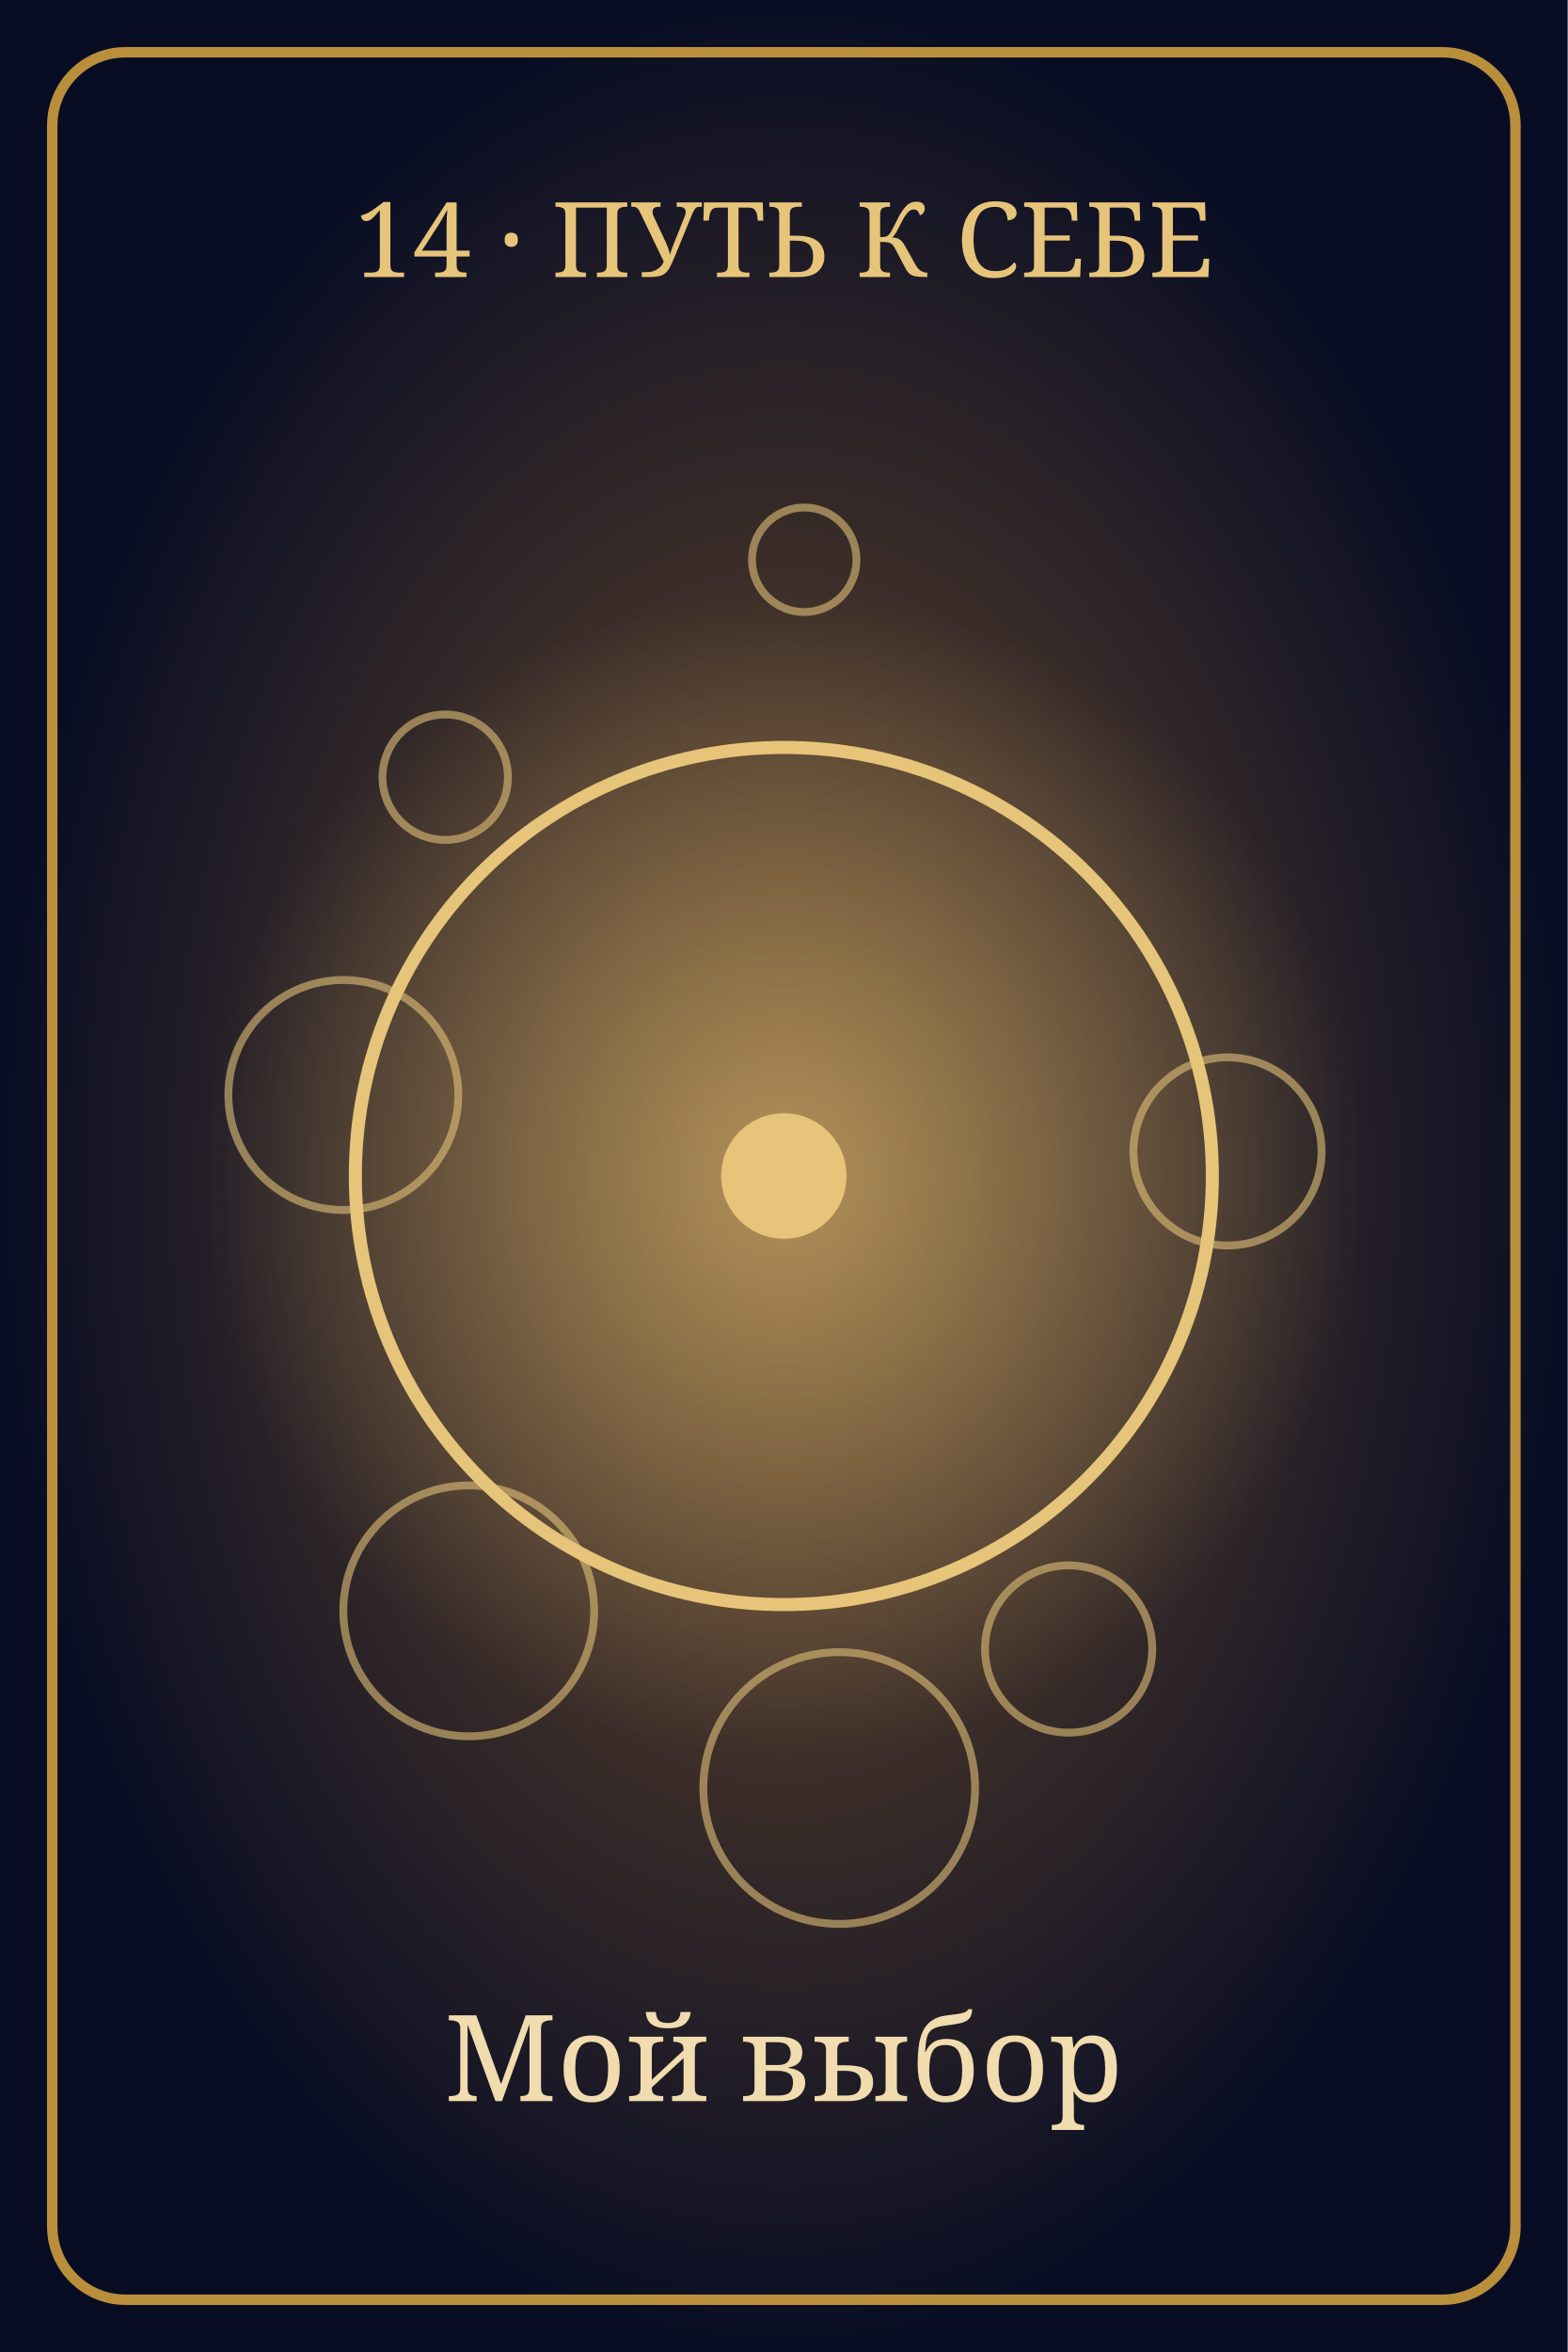
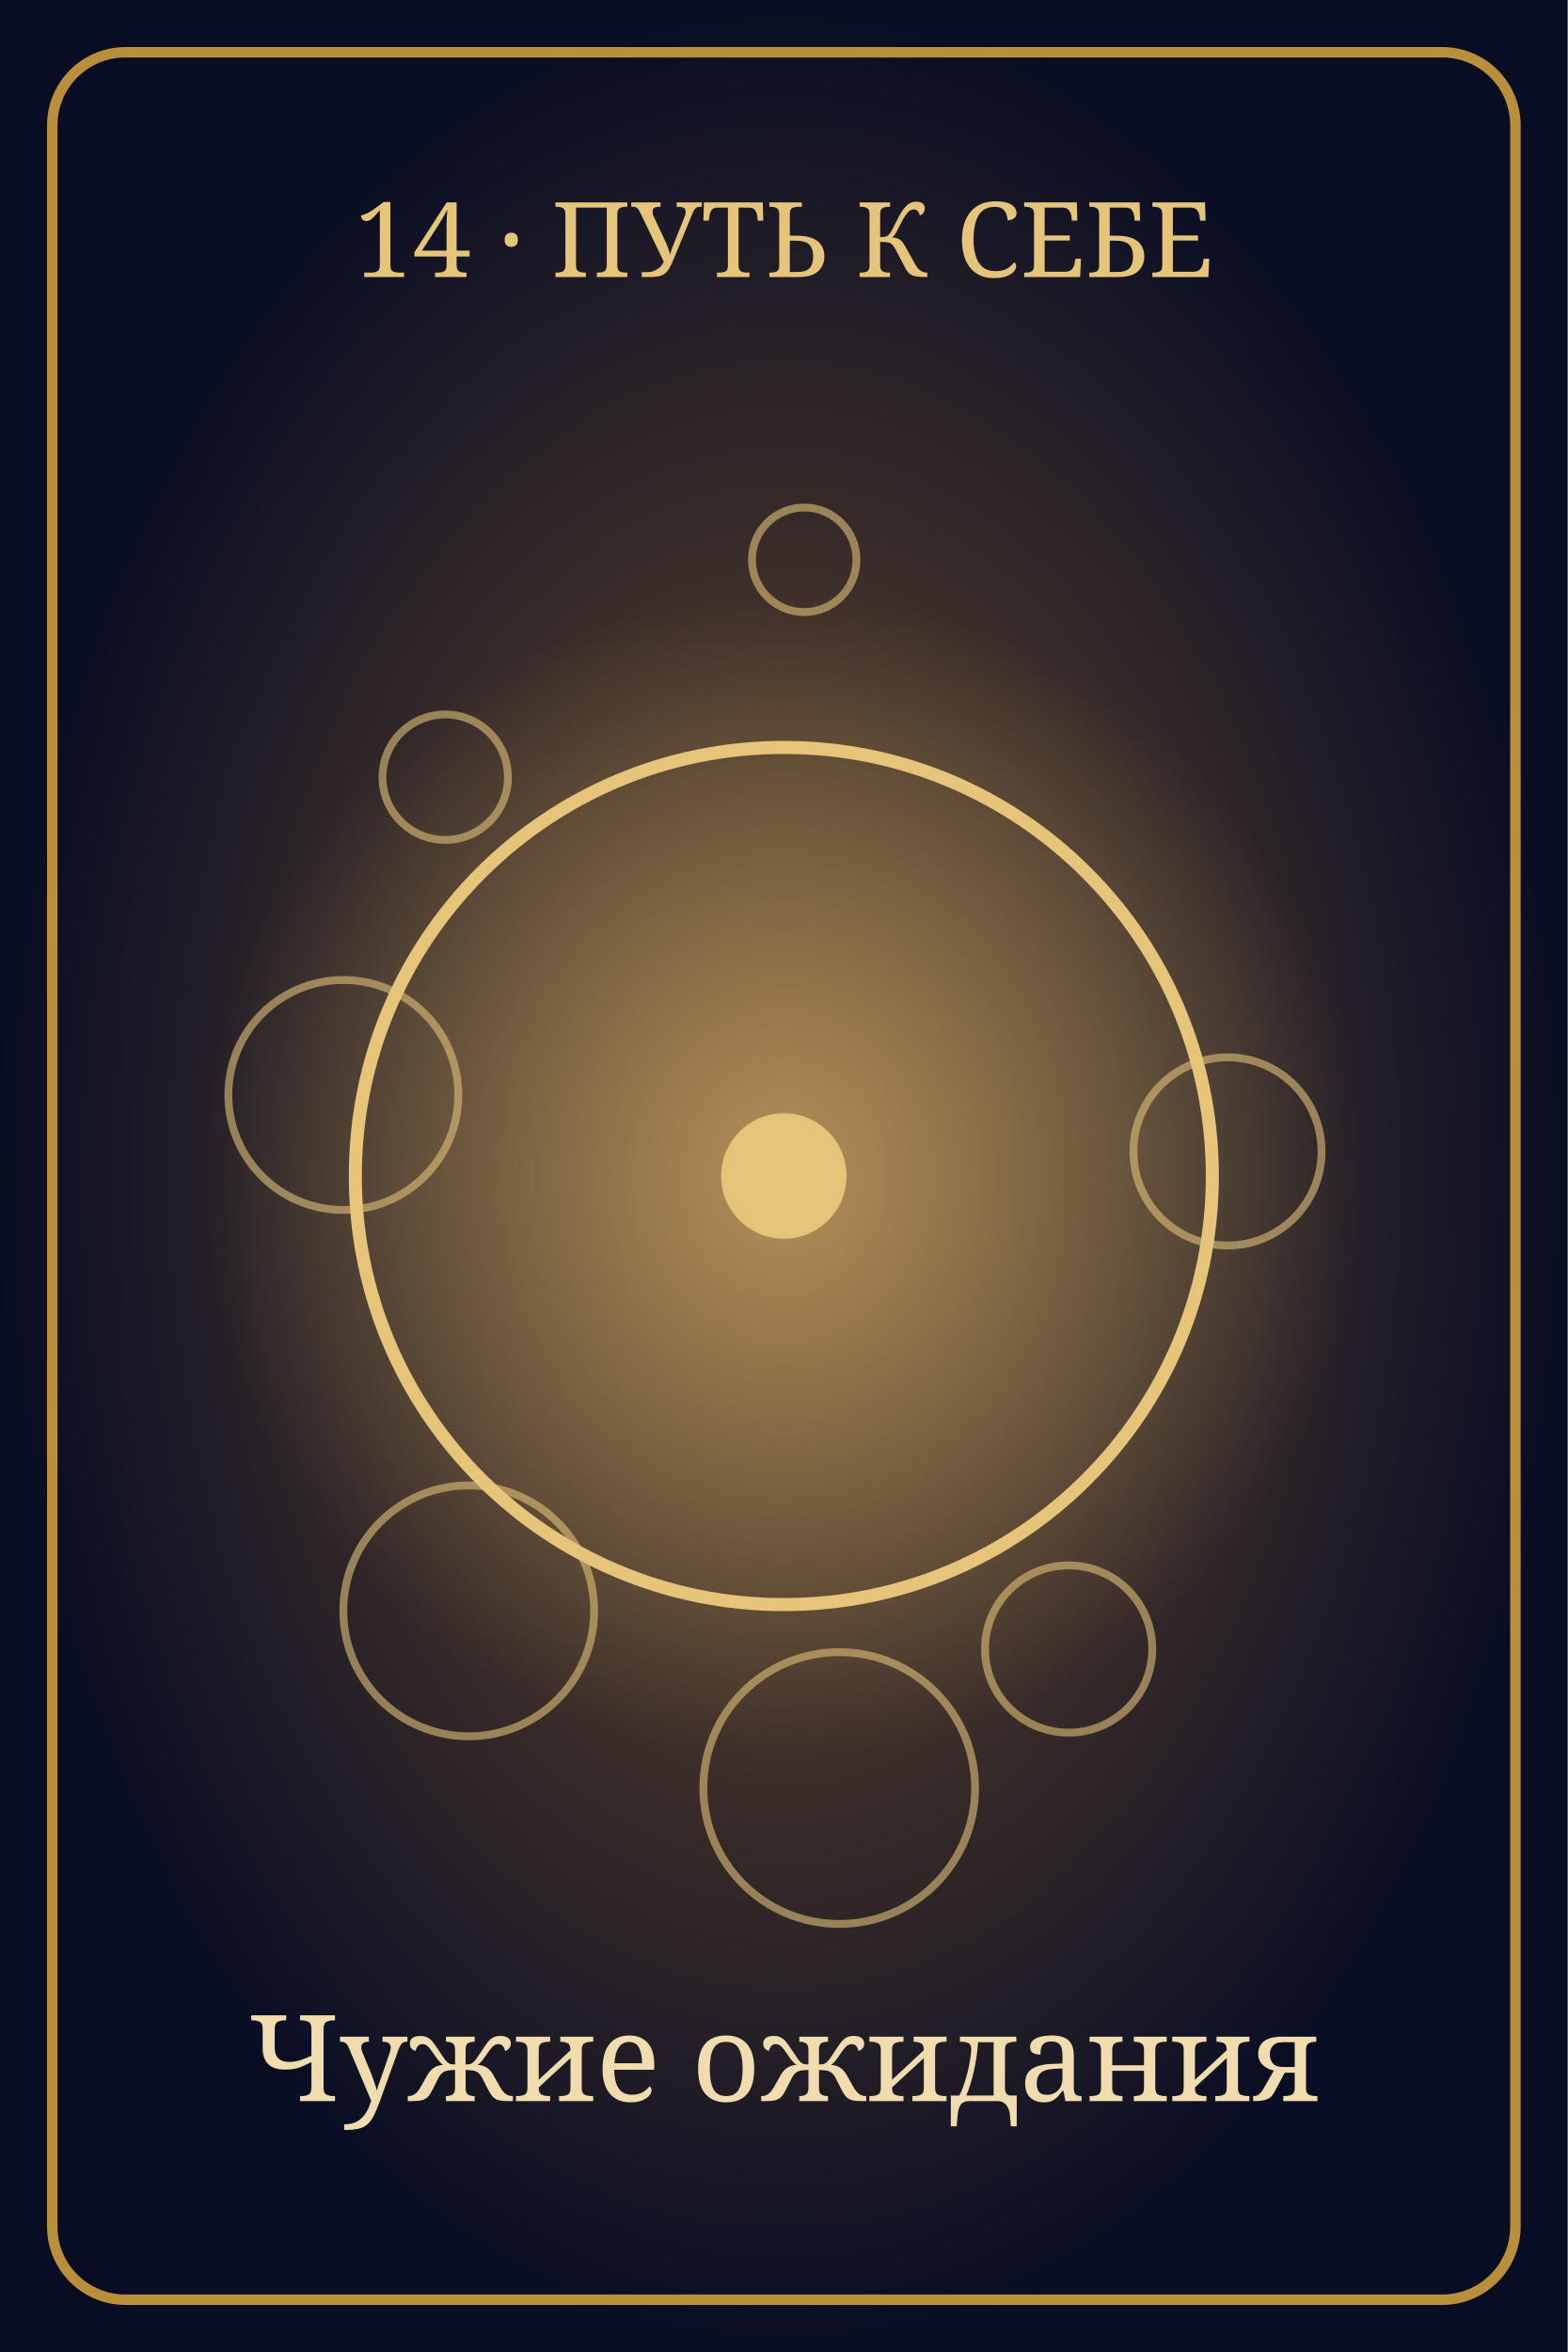
- <svg xmlns="http://www.w3.org/2000/svg" viewBox="0 0 300 450" role="img" aria-label="Иллюстрация карты Мой выбор">
+ <svg xmlns="http://www.w3.org/2000/svg" viewBox="0 0 300 450" role="img" aria-label="Иллюстрация карты Чужие ожидания">
  <defs>
    <radialGradient id="bg">
      <stop stop-color="hsl(30,42%,31%)" />
      <stop offset="1" stop-color="#080d24" />
    </radialGradient>
    <radialGradient id="glow">
      <stop stop-color="#e6c47a" stop-opacity=".56" />
      <stop offset="1" stop-color="#e6c47a" stop-opacity="0" />
    </radialGradient>
  </defs>
  <rect width="300" height="450" fill="url(#bg)" />
  <rect x="10" y="10" width="280" height="430" rx="14" fill="none" stroke="#b98f3c" stroke-width="2" />
  <circle cx="150" cy="225" r="112" fill="url(#glow)" />
  <g fill="none" stroke="#e6c47a" stroke-width="2.5">
    <circle cx="150" cy="225" r="82" />
  </g>
  <circle cx="65.7" cy="209.5" r="22" fill="none" stroke="#e6c47a" stroke-opacity=".58" stroke-width="1.5" />
  <circle cx="204.5" cy="315.5" r="16" fill="none" stroke="#e6c47a" stroke-opacity=".58" stroke-width="1.5" />
  <circle cx="153.9" cy="107.1" r="10" fill="none" stroke="#e6c47a" stroke-opacity=".58" stroke-width="1.5" />
  <circle cx="89.7" cy="308.2" r="24" fill="none" stroke="#e6c47a" stroke-opacity=".58" stroke-width="1.5" />
  <circle cx="234.9" cy="220.3" r="18" fill="none" stroke="#e6c47a" stroke-opacity=".58" stroke-width="1.5" />
  <circle cx="85.2" cy="148.7" r="12" fill="none" stroke="#e6c47a" stroke-opacity=".58" stroke-width="1.5" />
  <circle cx="160.6" cy="342.1" r="26" fill="none" stroke="#e6c47a" stroke-opacity=".58" stroke-width="1.5" />
  <circle cx="150" cy="225" r="12" fill="#e6c47a" />
  <text x="150" y="53" text-anchor="middle" fill="#e6c47a" font-family="Georgia,serif" font-size="20">14 · ПУТЬ К СЕБЕ</text>
-   <text x="150" y="402" text-anchor="middle" fill="#f0dcae" font-family="Georgia,serif" font-size="23" textLength="240" lengthAdjust="spacingAndGlyphs">Мой выбор</text>
+   <text x="150" y="402" text-anchor="middle" fill="#f0dcae" font-family="Georgia,serif" font-size="23" textLength="240" lengthAdjust="spacingAndGlyphs">Чужие ожидания</text>
</svg>
